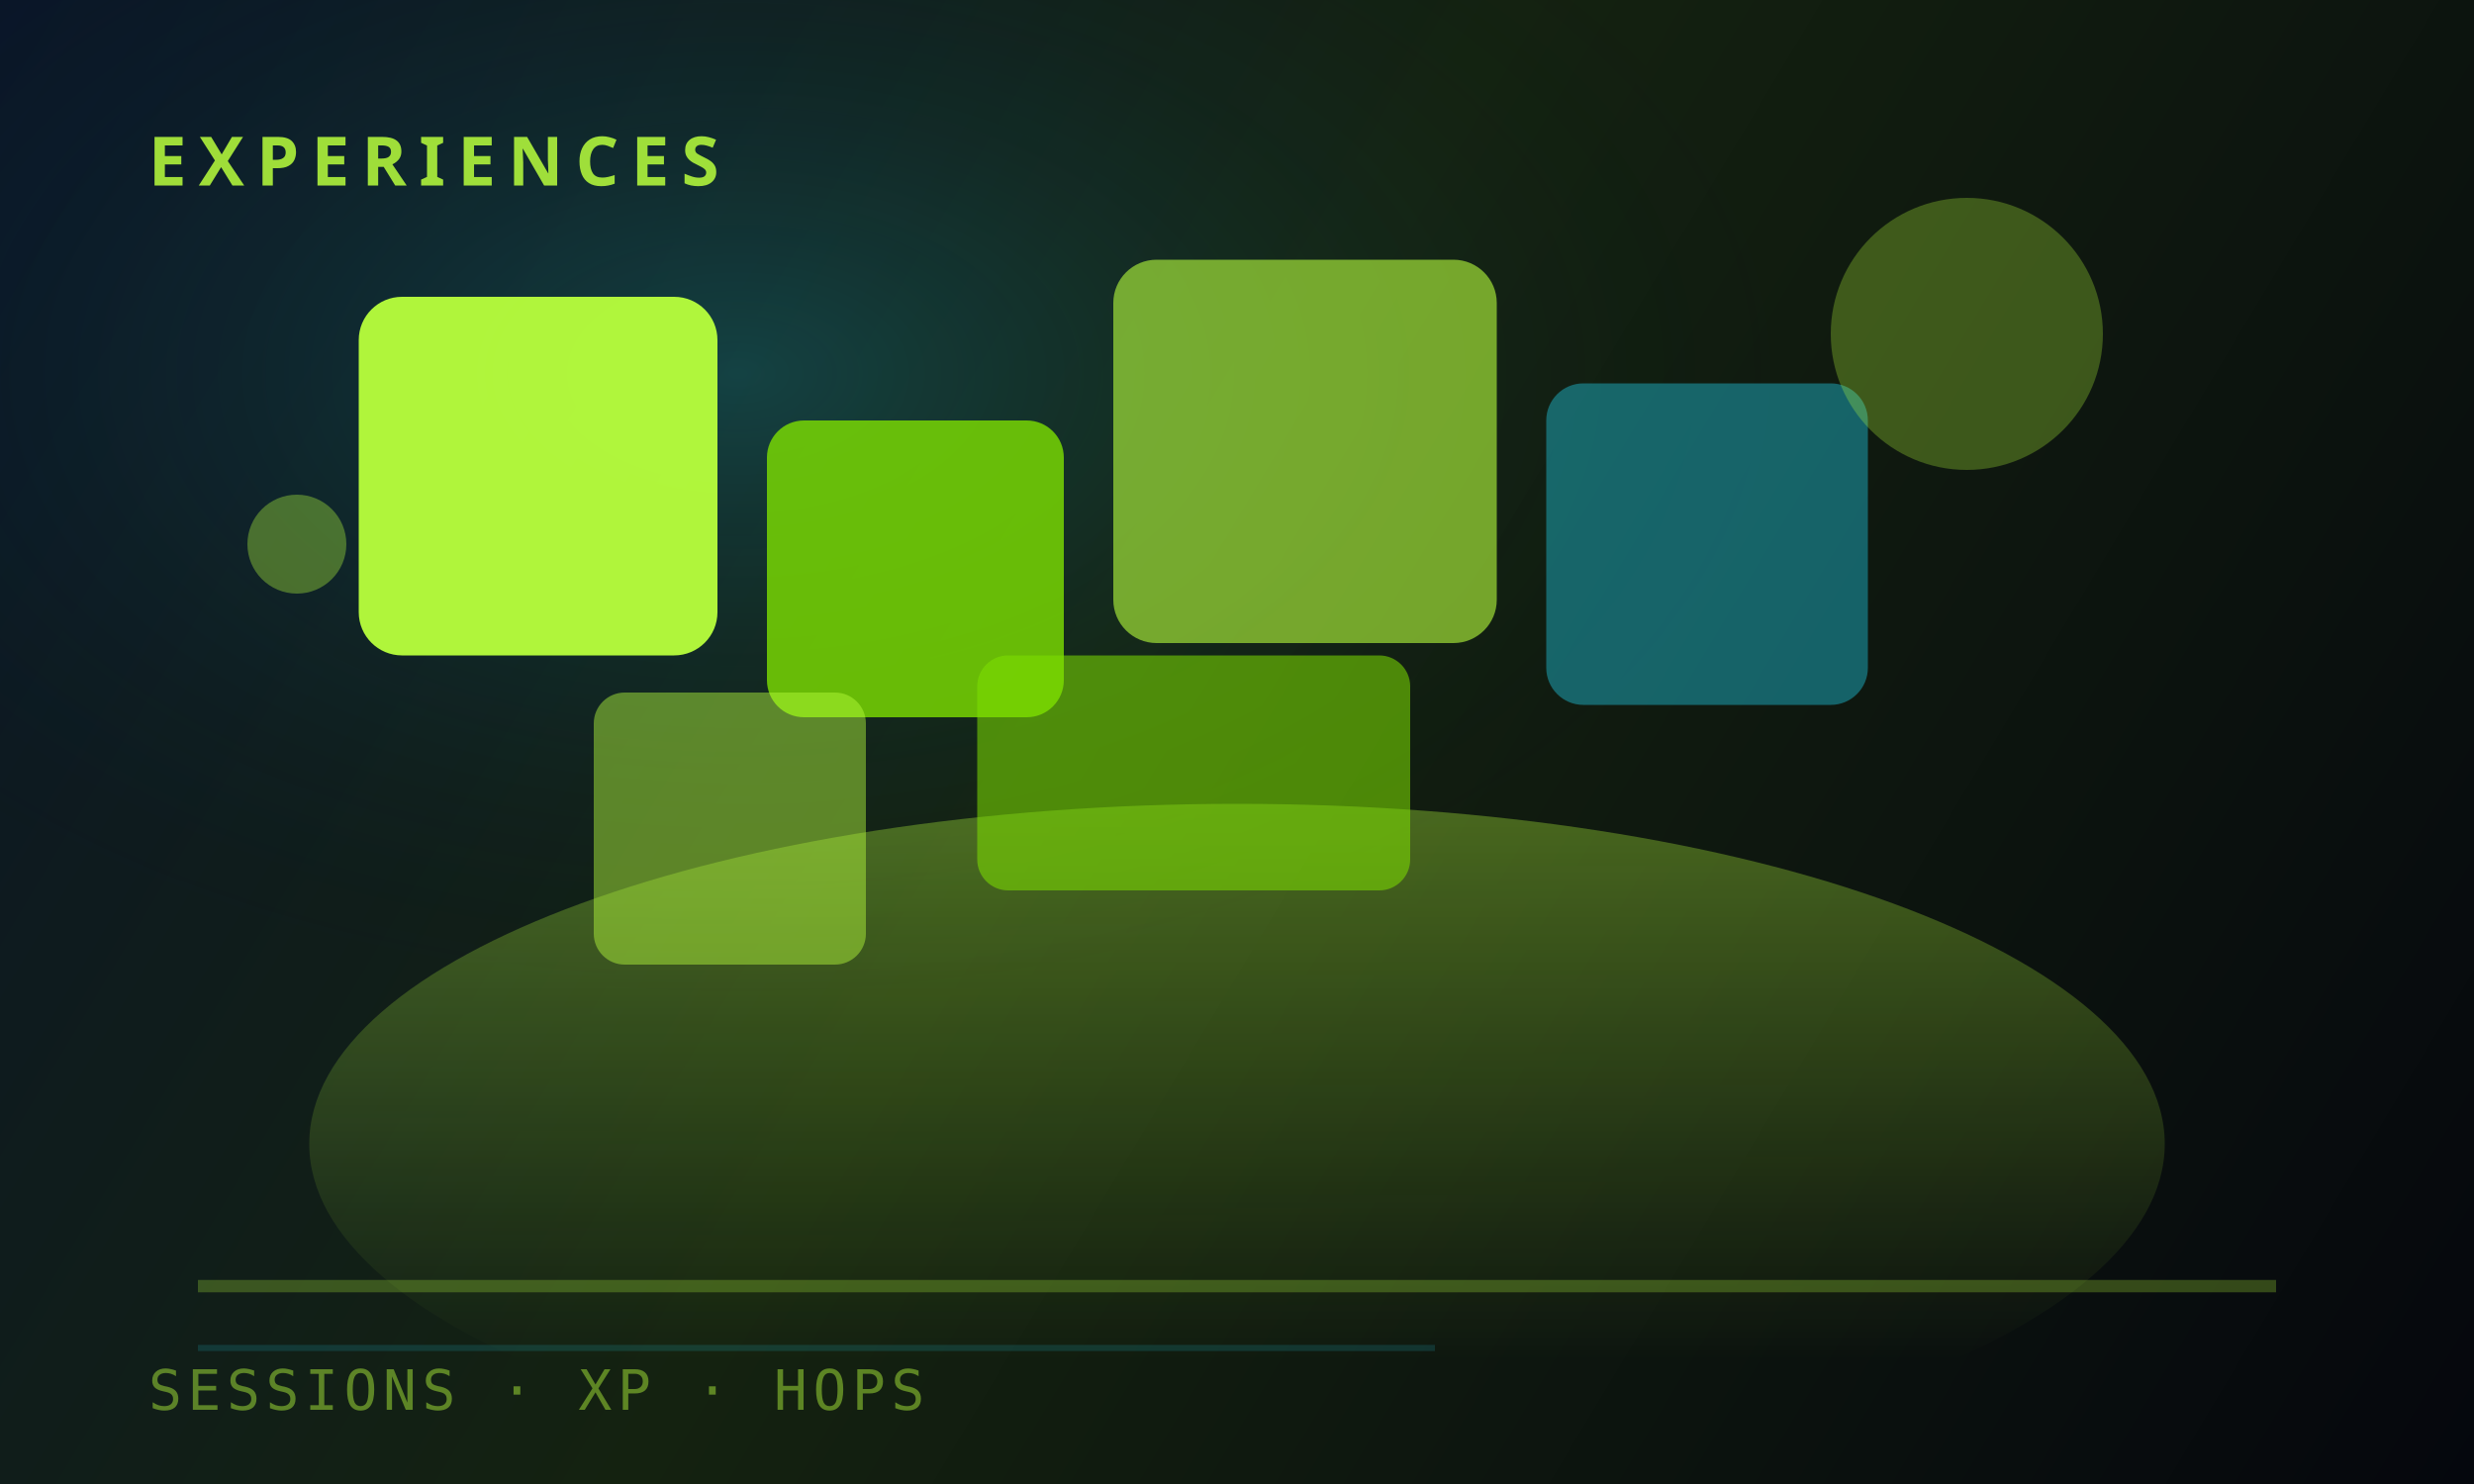
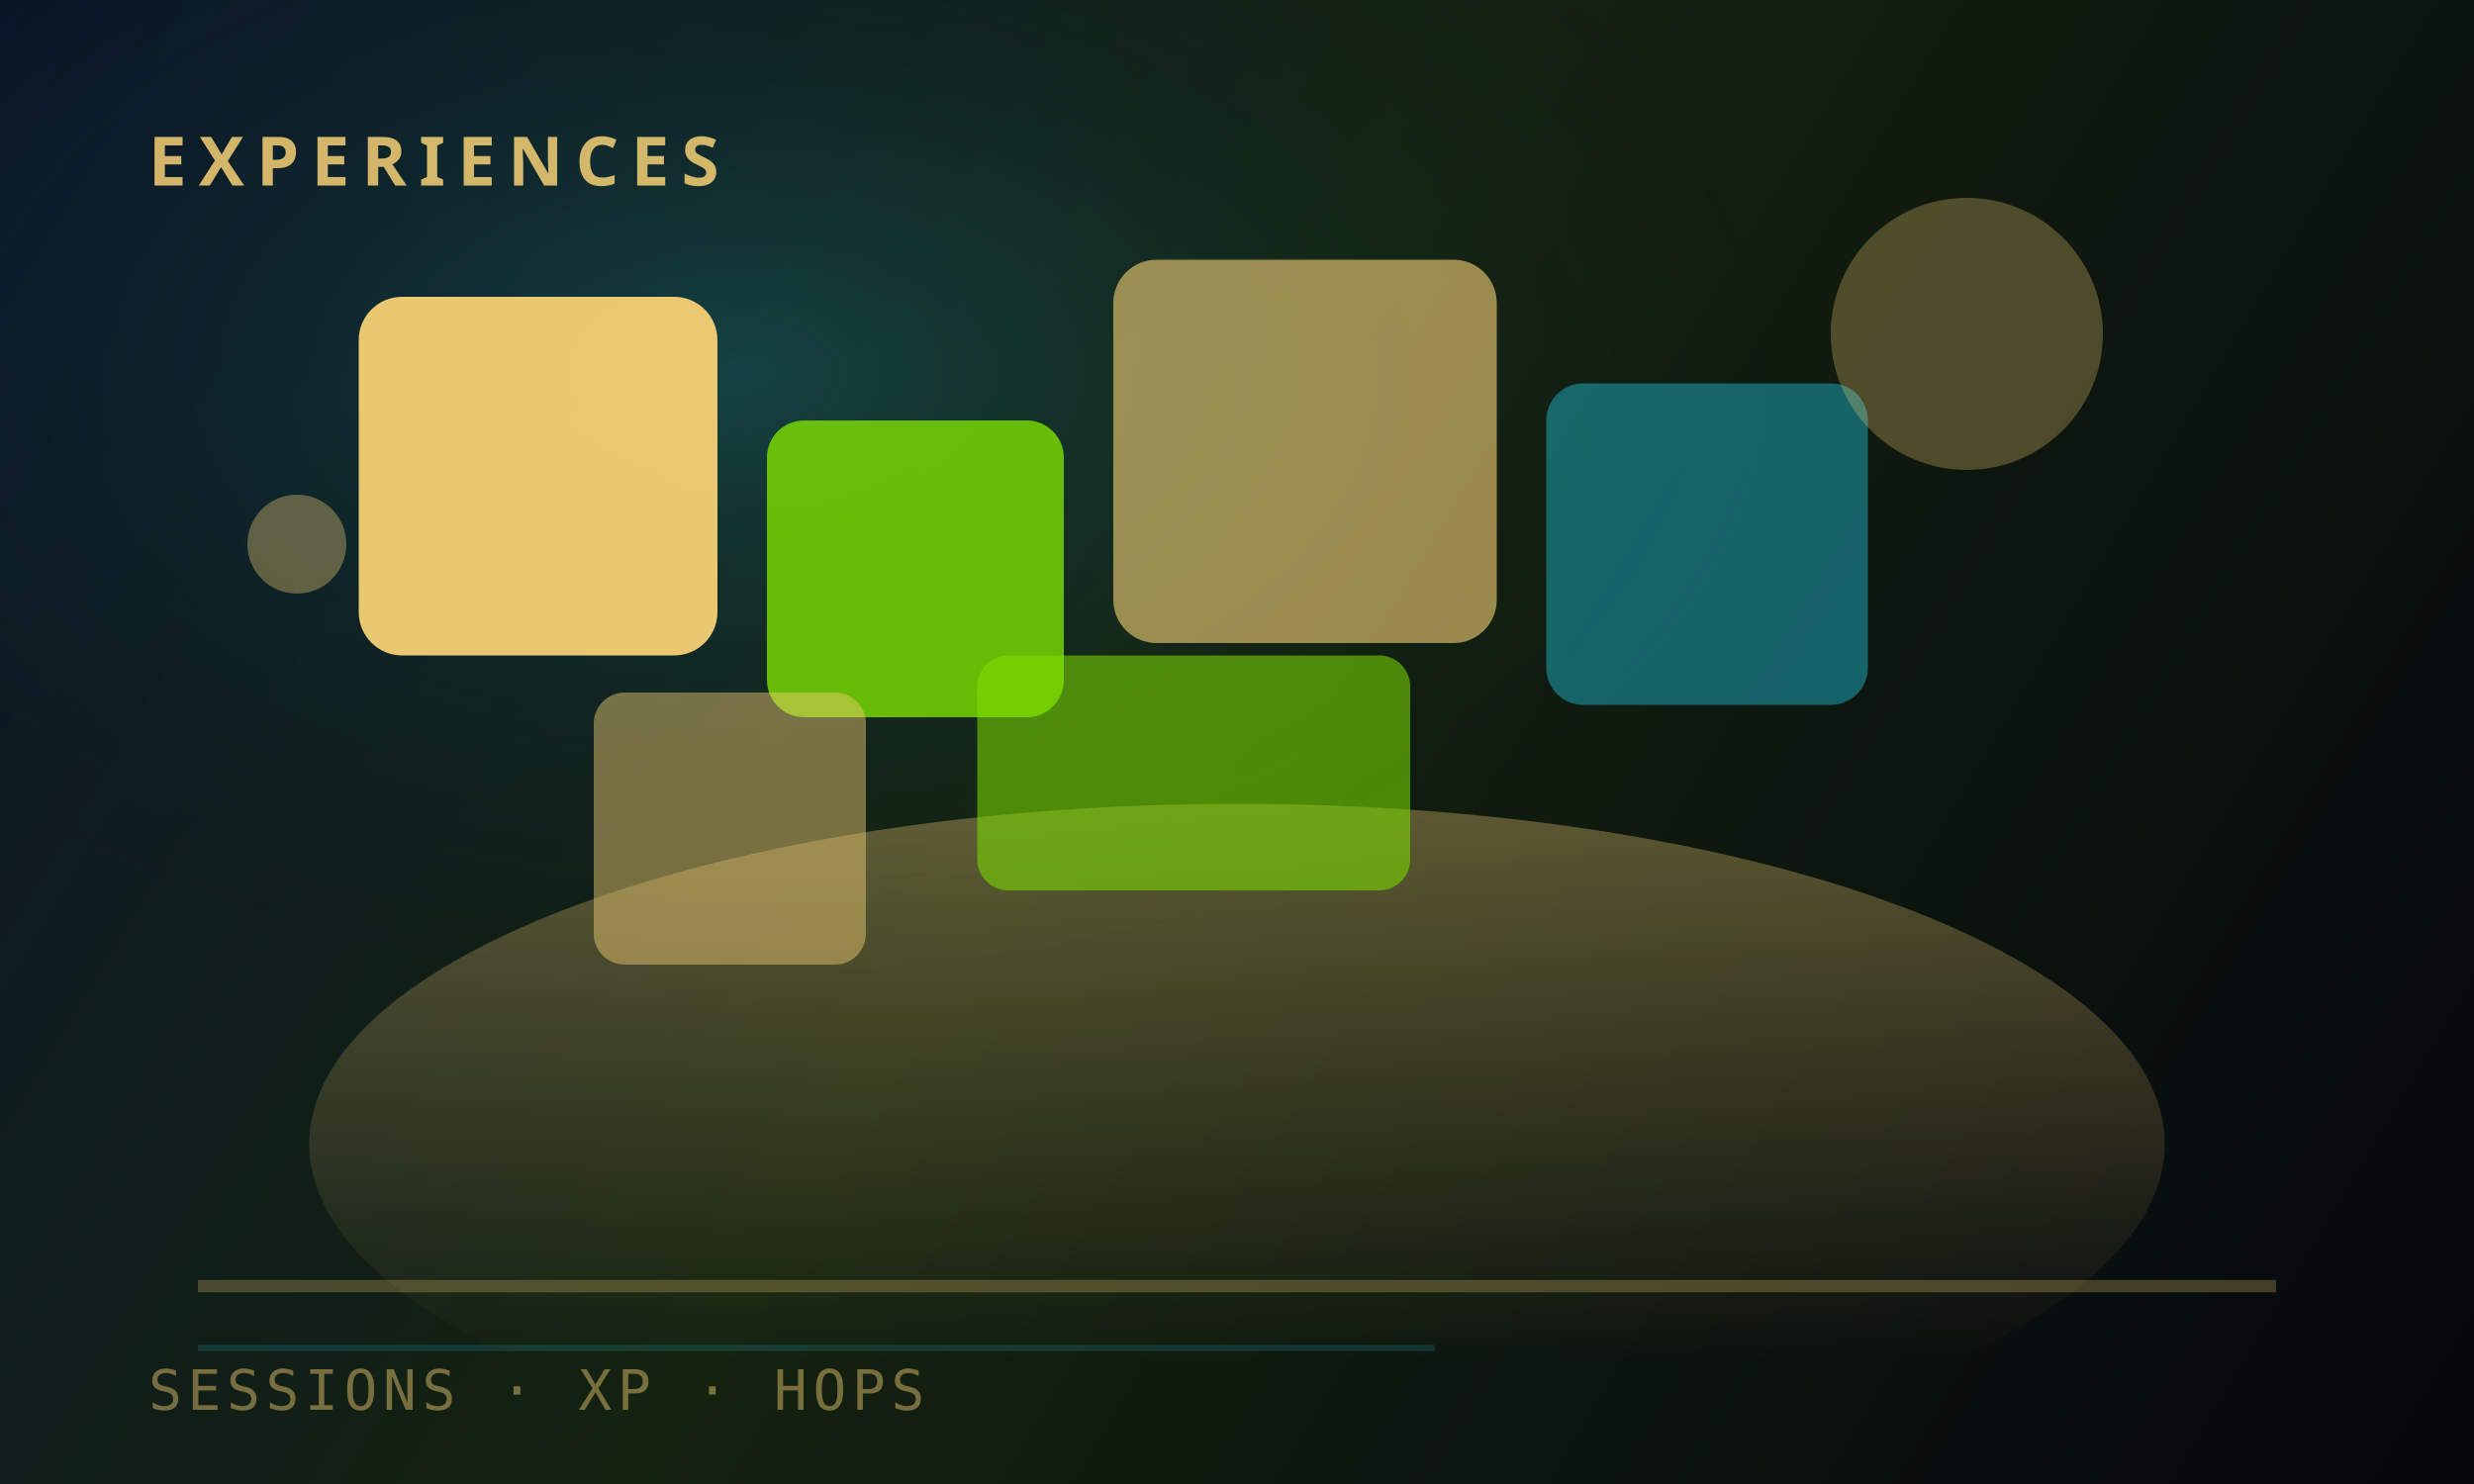
<svg xmlns="http://www.w3.org/2000/svg" viewBox="0 0 400 240" fill="none">
  <defs>
    <linearGradient id="rbx-bg" x1="0" y1="0" x2="400" y2="240" gradientUnits="userSpaceOnUse">
      <stop stop-color="#0a1628" />
      <stop offset="0.45" stop-color="#142210" />
      <stop offset="1" stop-color="#05070d" />
    </linearGradient>
    <linearGradient id="rbx-glow" x1="200" y1="60" x2="200" y2="220" gradientUnits="userSpaceOnUse">
-       <stop stop-color="#b8ff3c" stop-opacity="0.6" />
-       <stop offset="1" stop-color="#b8ff3c" stop-opacity="0" />
+       <stop stop-color="#f5d075" stop-opacity="0.6" />
+       <stop offset="1" stop-color="#f5d075" stop-opacity="0" />
    </linearGradient>
    <radialGradient id="rbx-spot" cx="0.3" cy="0.25" r="0.45">
      <stop stop-color="#22d3ee" stop-opacity="0.2" />
      <stop offset="1" stop-color="#05070d" stop-opacity="0" />
    </radialGradient>
  </defs>
  <rect width="400" height="240" fill="url(#rbx-bg)" />
  <rect width="400" height="240" fill="url(#rbx-spot)" />
  <ellipse cx="200" cy="185" rx="150" ry="55" fill="url(#rbx-glow)" />
-   <rect x="58" y="48" width="58" height="58" rx="7" fill="#b8ff3c" fill-opacity="0.95" />
+   <rect x="58" y="48" width="58" height="58" rx="7" fill="#f5d075" fill-opacity="0.95" />
  <rect x="124" y="68" width="48" height="48" rx="6" fill="#7ddf00" fill-opacity="0.8" />
-   <rect x="180" y="42" width="62" height="62" rx="7" fill="#b8ff3c" fill-opacity="0.6" />
+   <rect x="180" y="42" width="62" height="62" rx="7" fill="#f5d075" fill-opacity="0.6" />
  <rect x="250" y="62" width="52" height="52" rx="6" fill="#22d3ee" fill-opacity="0.4" />
-   <rect x="96" y="112" width="44" height="44" rx="5" fill="#b8ff3c" fill-opacity="0.45" />
+   <rect x="96" y="112" width="44" height="44" rx="5" fill="#f5d075" fill-opacity="0.45" />
  <rect x="158" y="106" width="70" height="38" rx="5" fill="#7ddf00" fill-opacity="0.55" />
-   <circle cx="318" cy="54" r="22" fill="#b8ff3c" fill-opacity="0.28" />
-   <circle cx="48" cy="88" r="8" fill="#b8ff3c" fill-opacity="0.35" />
-   <path d="M32 208h336" stroke="#b8ff3c" stroke-opacity="0.25" stroke-width="2" />
+   <circle cx="318" cy="54" r="22" fill="#f5d075" fill-opacity="0.28" />
+   <circle cx="48" cy="88" r="8" fill="#f5d075" fill-opacity="0.35" />
+   <path d="M32 208h336" stroke="#f5d075" stroke-opacity="0.25" stroke-width="2" />
  <path d="M32 218h200" stroke="#22d3ee" stroke-opacity="0.15" stroke-width="1" />
-   <text x="24" y="30" fill="#b8ff3c" fill-opacity="0.85" font-family="system-ui,sans-serif" font-size="11" font-weight="700" letter-spacing="0.18em">EXPERIENCES</text>
-   <text x="24" y="228" fill="#b8ff3c" fill-opacity="0.45" font-family="ui-monospace,monospace" font-size="9" letter-spacing="0.1em">SESSIONS · XP · HOPS</text>
+   <text x="24" y="30" fill="#f5d075" fill-opacity="0.85" font-family="system-ui,sans-serif" font-size="11" font-weight="700" letter-spacing="0.18em">EXPERIENCES</text>
+   <text x="24" y="228" fill="#f5d075" fill-opacity="0.45" font-family="ui-monospace,monospace" font-size="9" letter-spacing="0.1em">SESSIONS · XP · HOPS</text>
</svg>
